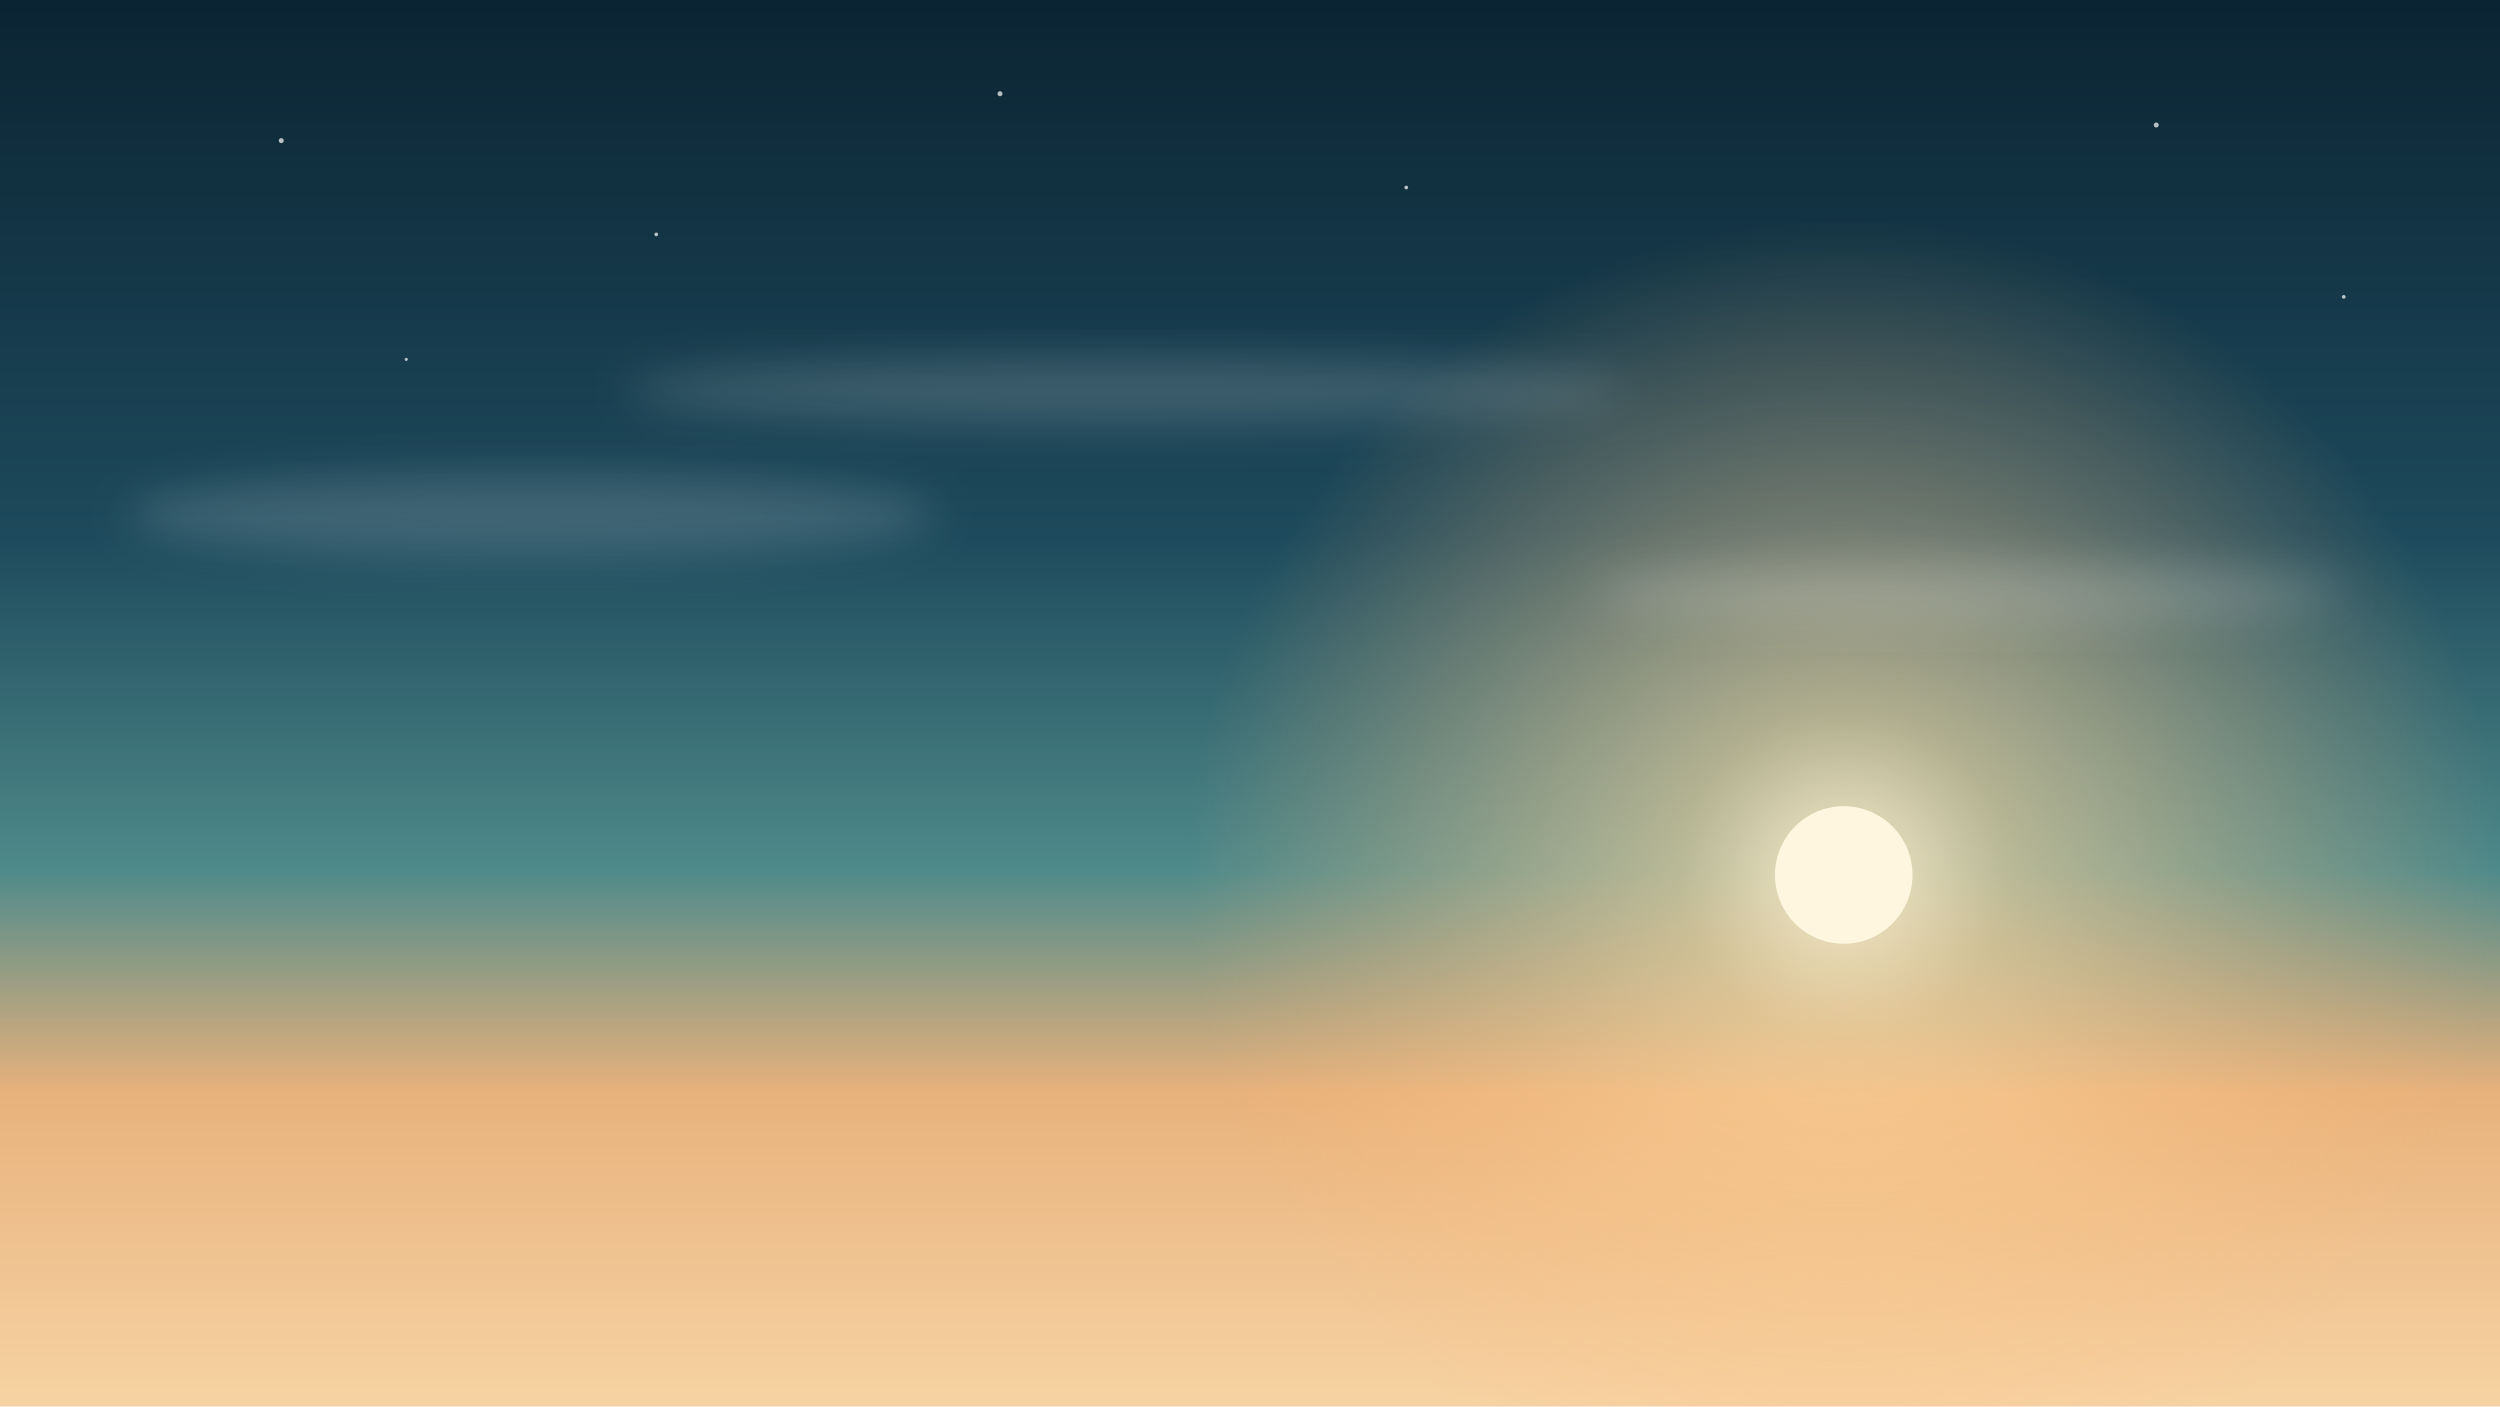
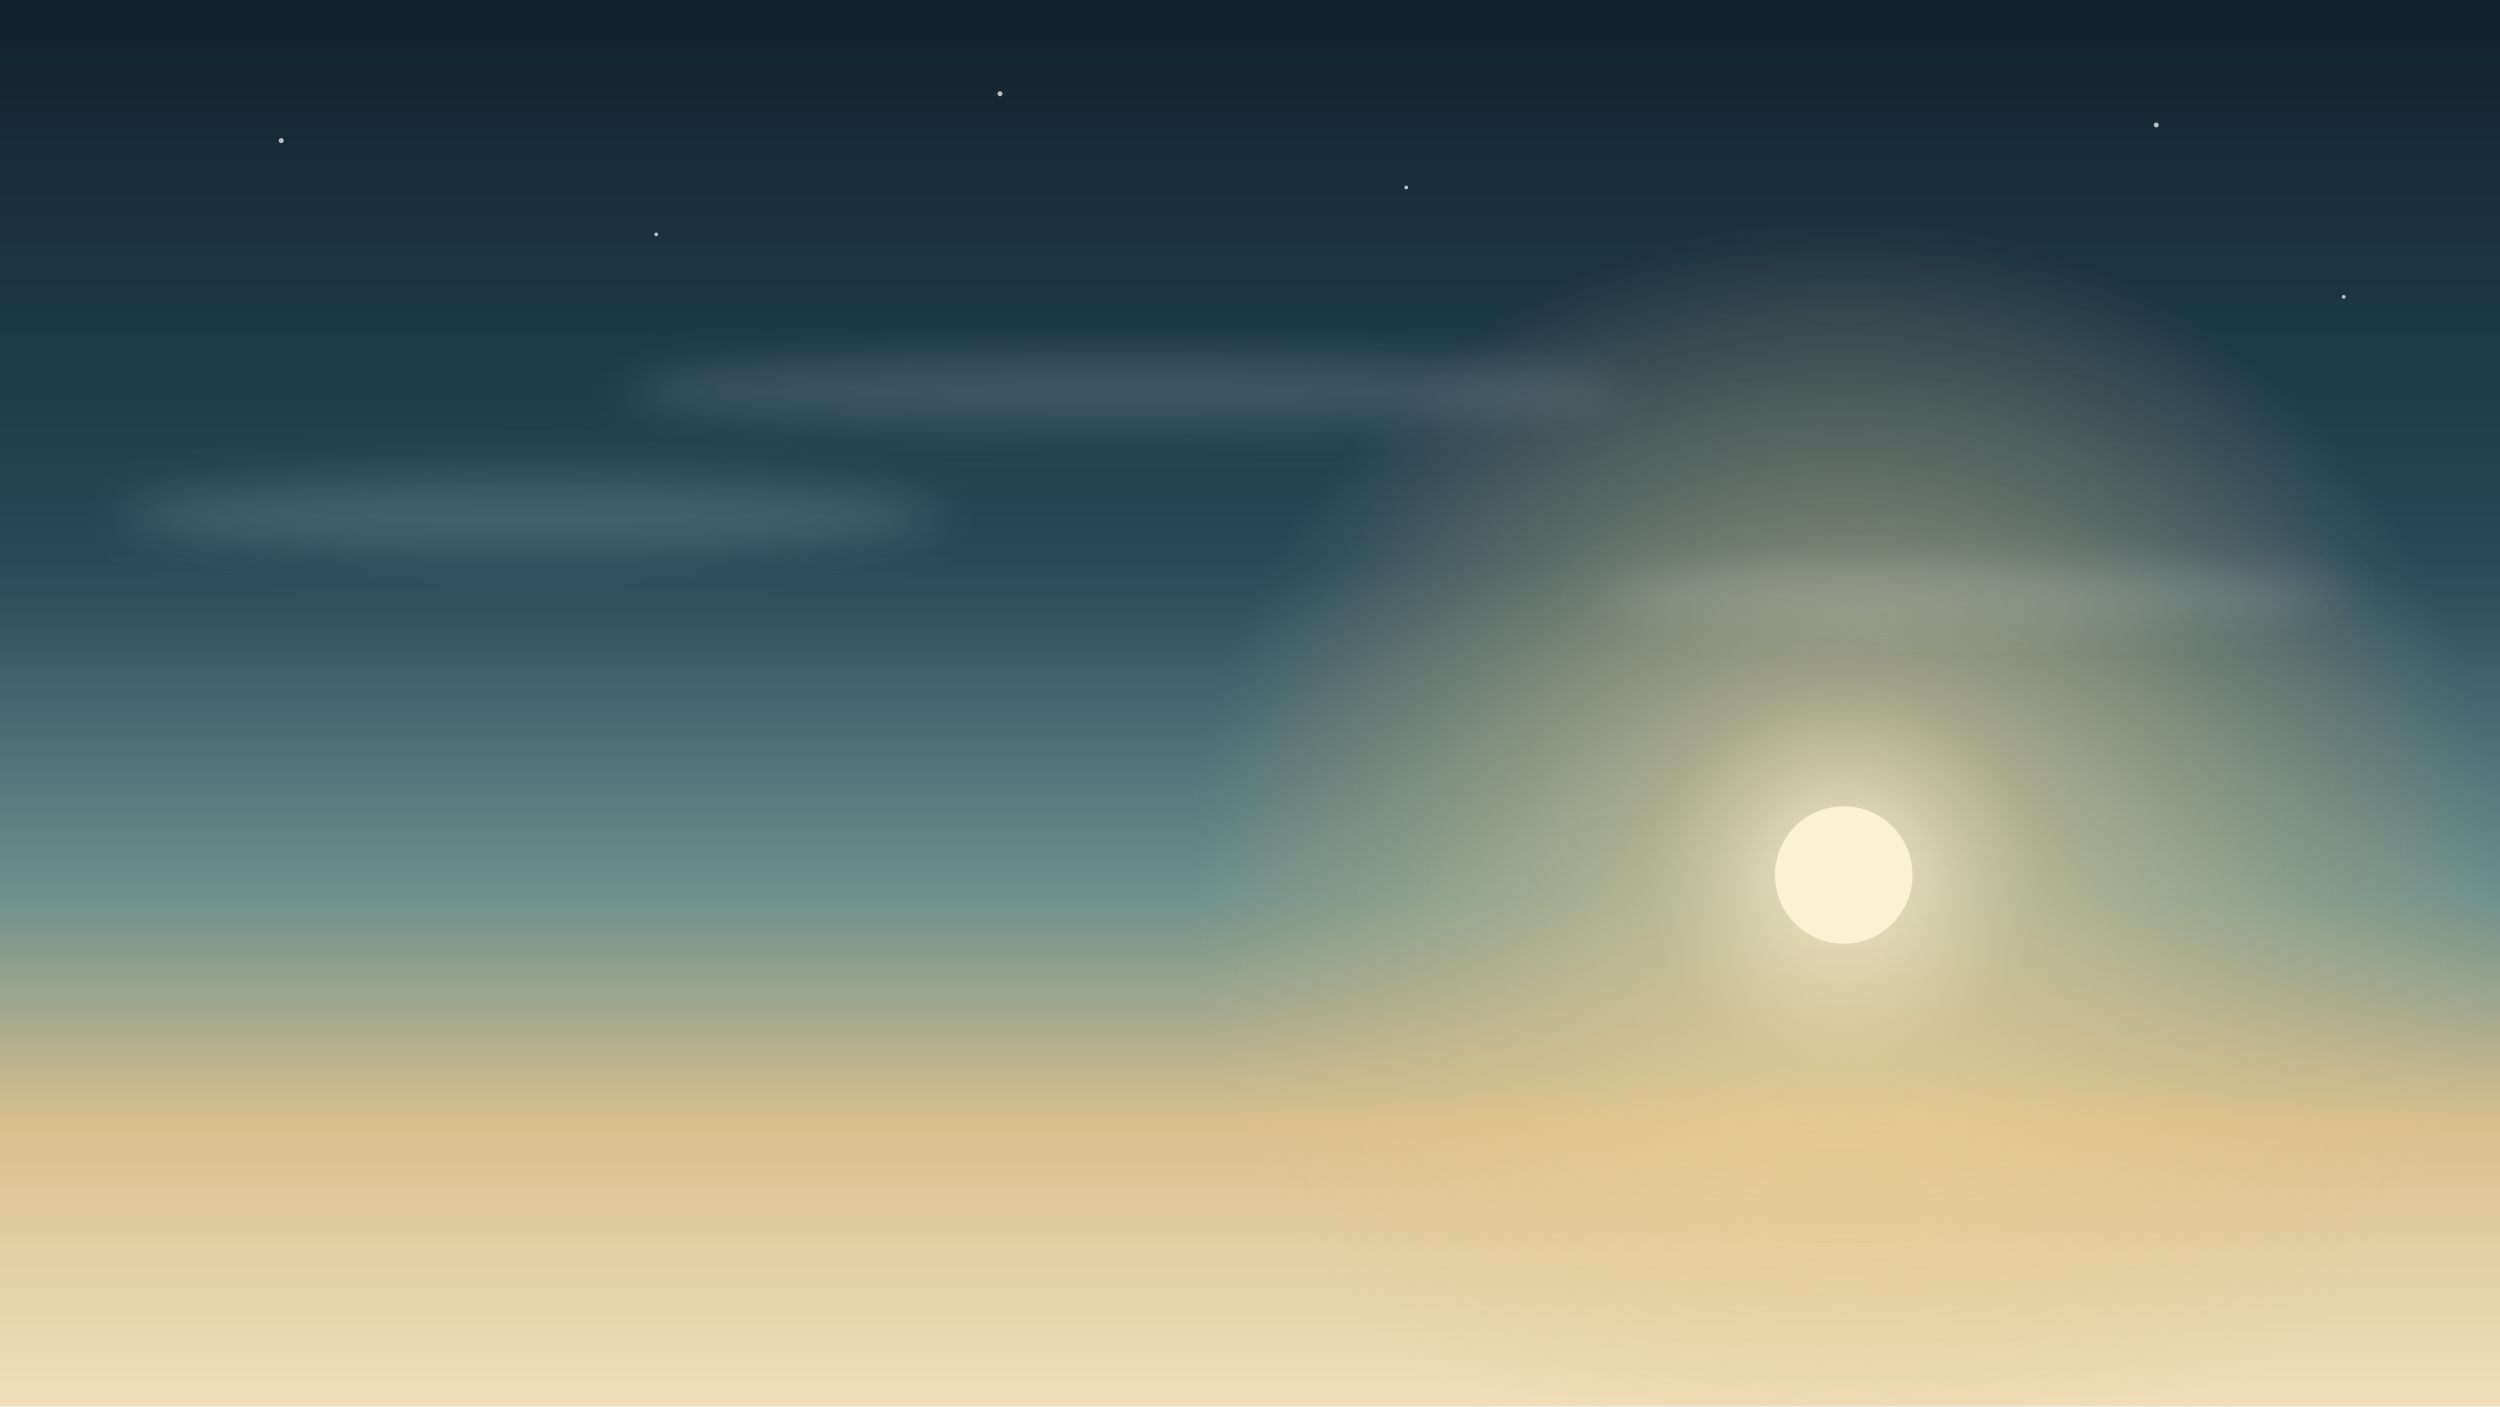
<svg xmlns="http://www.w3.org/2000/svg" viewBox="0 0 1600 900" preserveAspectRatio="xMidYMax slice" aria-hidden="true">
  <defs>
    <linearGradient id="g" x1="0" y1="0" x2="0" y2="1">
-       <stop offset="0" stop-color="#0b2433" />
-       <stop offset=".38" stop-color="#1d4a5c" />
-       <stop offset=".62" stop-color="#4f8a8a" />
-       <stop offset=".78" stop-color="#e8b27c" />
-       <stop offset="1" stop-color="#f6d2a2" />
+       <stop offset="0" stop-color="#10222c" />
+       <stop offset=".4" stop-color="#27495a" />
+       <stop offset=".64" stop-color="#6e918d" />
+       <stop offset=".8" stop-color="#d8c08e" />
+       <stop offset="1" stop-color="#efdfb9" />
    </linearGradient>
    <radialGradient id="s" cx=".5" cy=".5" r=".5">
-       <stop offset="0" stop-color="#fff4d6" stop-opacity=".95" />
-       <stop offset=".25" stop-color="#ffd9a0" stop-opacity=".6" />
-       <stop offset="1" stop-color="#ffb877" stop-opacity="0" />
+       <stop offset="0" stop-color="#fbf0cf" stop-opacity=".95" />
+       <stop offset=".3" stop-color="#ecd49a" stop-opacity=".55" />
+       <stop offset="1" stop-color="#e3c585" stop-opacity="0" />
    </radialGradient>
    <filter id="b">
      <feGaussianBlur stdDeviation="14" />
    </filter>
  </defs>
  <rect width="1600" height="900" fill="url(#g)" />
  <circle cx="1180" cy="560" r="420" fill="url(#s)" />
-   <circle cx="1180" cy="560" r="44" fill="#fff6e0" />
-   <g fill="#ffffff" opacity=".16" filter="url(#b)">
+   <circle cx="1180" cy="560" r="44" fill="#fbf1d3" />
+   <g fill="#fff" opacity=".14" filter="url(#b)">
    <ellipse cx="340" cy="330" rx="260" ry="26" />
    <ellipse cx="720" cy="250" rx="320" ry="22" />
    <ellipse cx="1260" cy="380" rx="240" ry="20" />
  </g>
  <g fill="#fff" opacity=".7">
    <circle cx="180" cy="90" r="1.6" />
    <circle cx="420" cy="150" r="1.2" />
    <circle cx="640" cy="60" r="1.6" />
    <circle cx="900" cy="120" r="1.2" />
    <circle cx="1380" cy="80" r="1.6" />
    <circle cx="1500" cy="190" r="1.2" />
-     <circle cx="260" cy="230" r="1" />
  </g>
</svg>
